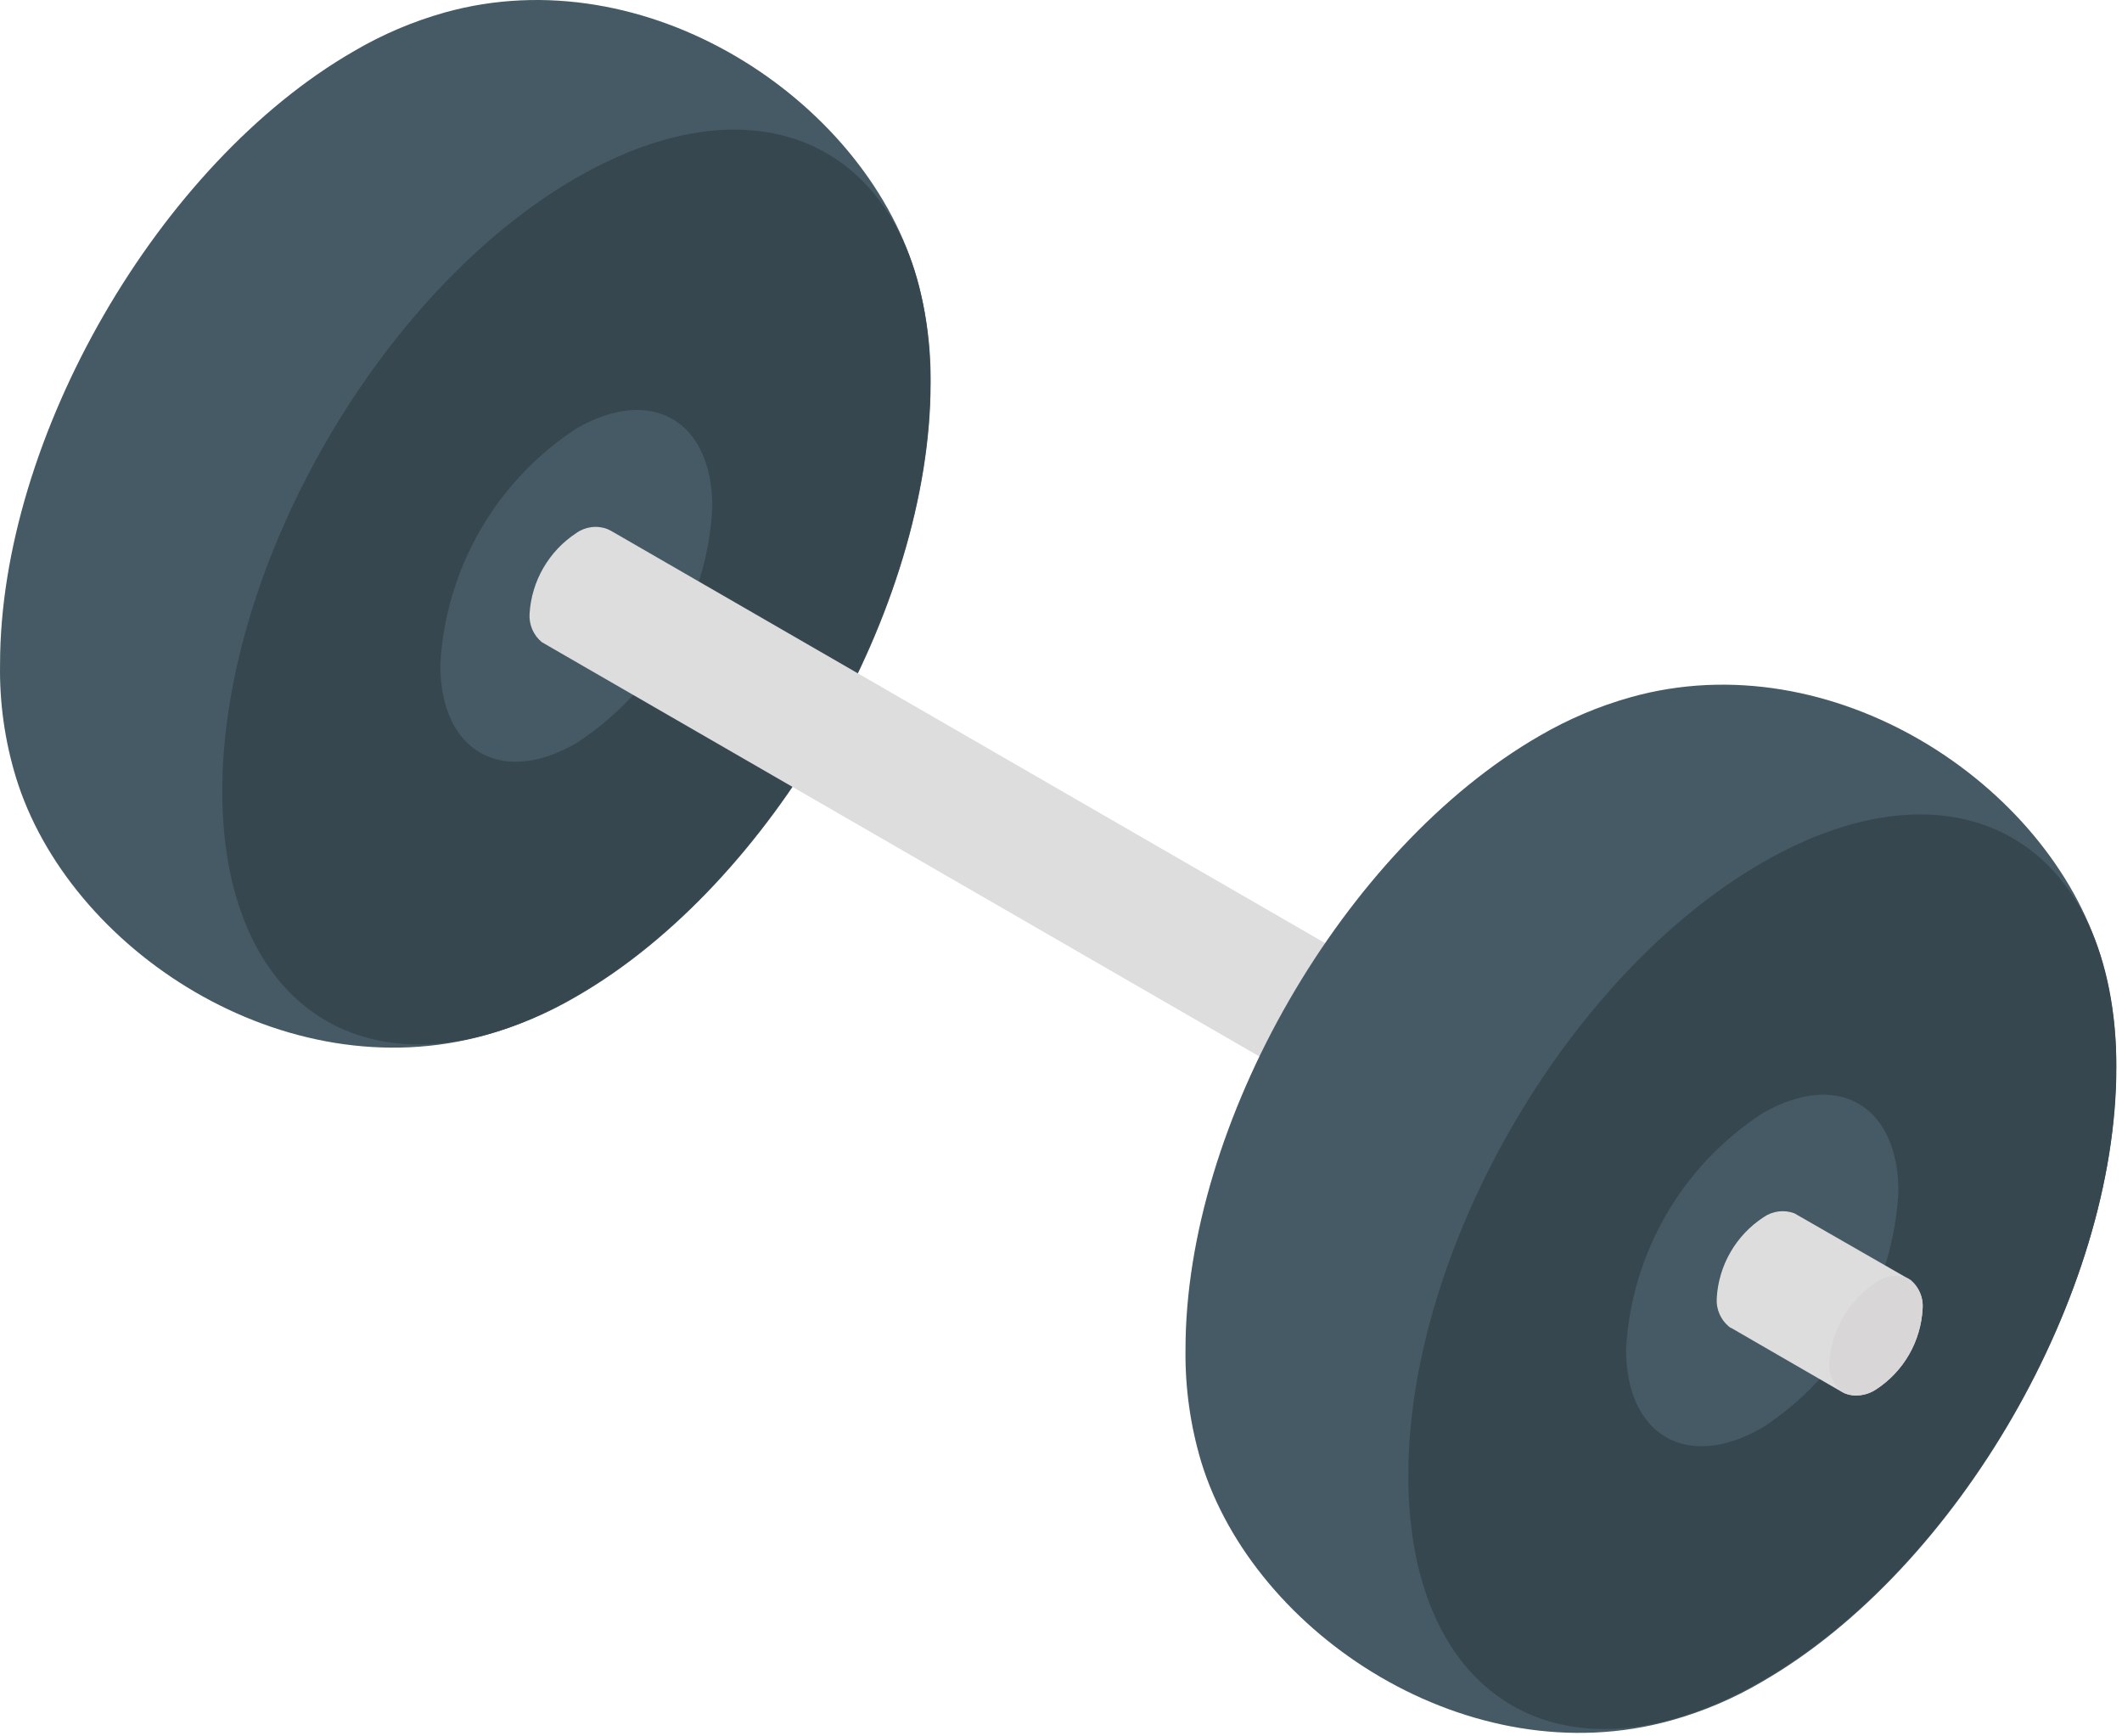
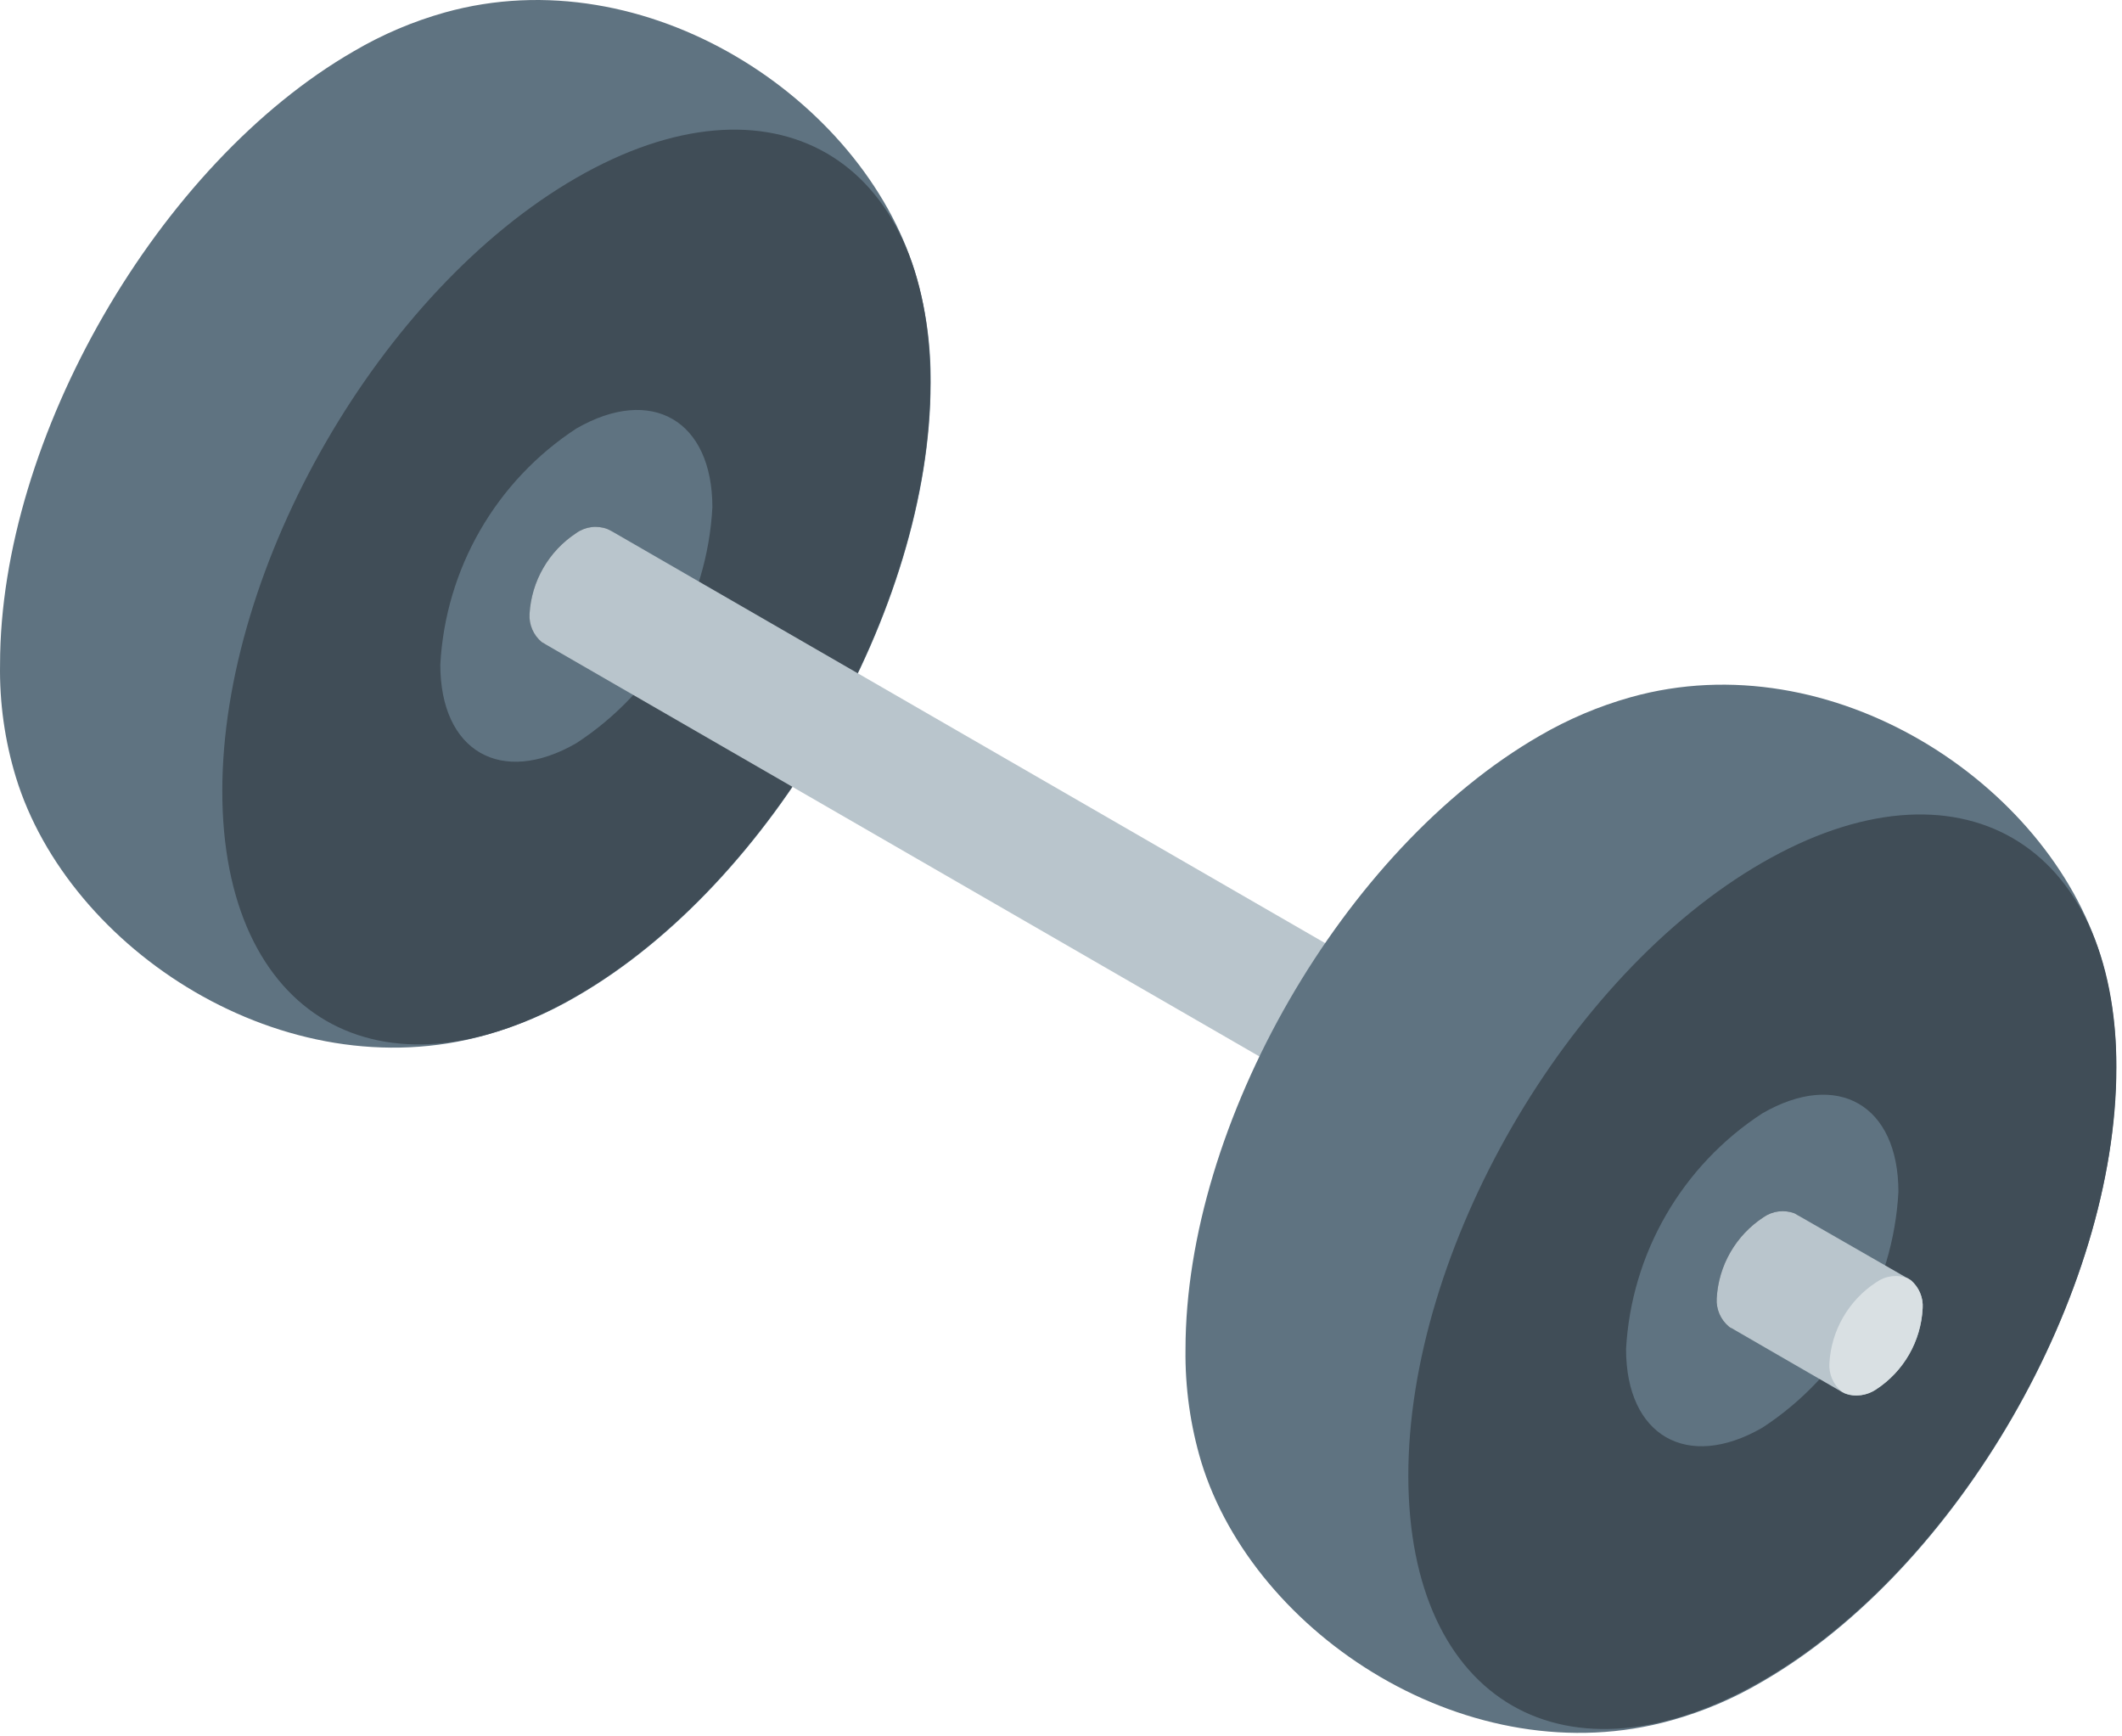
<svg xmlns="http://www.w3.org/2000/svg" width="280" height="229" viewBox="0 0 280 229" fill="none">
-   <path d="M120.718 35.838C113.731 13.056 85.3 -5.786 58.69 1.647C54.499 2.823 50.477 4.534 46.723 6.738C20.893 21.604 0.007 57.84 0.007 87.645C-0.078 92.679 0.624 97.695 2.088 102.511C9.038 125.293 37.506 144.024 64.116 136.554C68.307 135.378 72.329 133.667 76.083 131.463C101.875 116.597 122.799 80.324 122.799 50.518C122.858 45.547 122.156 40.597 120.718 35.838Z" fill="#455A64" />
-   <path d="M76.048 131.426C101.84 116.56 122.764 80.287 122.764 50.481C122.764 20.675 101.84 8.597 76.048 23.463C50.256 38.328 29.332 74.564 29.332 104.37C29.332 134.176 50.256 146.329 76.048 131.426Z" fill="#37474F" />
-   <path d="M76.048 56.538C85.971 50.815 93.999 55.461 93.999 66.945C93.662 73.176 91.862 79.24 88.743 84.644C85.624 90.049 81.275 94.642 76.048 98.051C66.125 103.775 58.098 99.129 58.098 87.682C58.434 81.446 60.234 75.377 63.353 69.966C66.472 64.556 70.821 59.956 76.048 56.538Z" fill="#455A64" />
-   <path d="M82.175 73.746C82.063 75.881 81.449 77.959 80.384 79.812C79.318 81.665 77.831 83.241 76.043 84.412C75.454 84.837 74.769 85.109 74.05 85.207C73.33 85.304 72.598 85.222 71.918 84.97L71.472 84.71C70.933 84.258 70.508 83.687 70.231 83.041C69.953 82.396 69.831 81.694 69.874 80.993C69.998 78.857 70.621 76.78 71.693 74.928C72.764 73.076 74.254 71.5 76.043 70.327C76.634 69.906 77.32 69.638 78.04 69.547C78.76 69.456 79.491 69.545 80.168 69.806L80.614 70.029C81.148 70.483 81.567 71.056 81.838 71.701C82.109 72.347 82.225 73.047 82.175 73.746Z" fill="#37474F" />
-   <path d="M180.884 130.719C180.769 132.853 180.154 134.93 179.089 136.783C178.024 138.636 176.538 140.212 174.752 141.386C173.953 141.901 173.027 142.184 172.076 142.203C171.354 142.189 170.649 141.984 170.032 141.609L71.918 84.97L71.472 84.71C70.933 84.258 70.508 83.687 70.231 83.041C69.953 82.396 69.831 81.694 69.874 80.993C69.998 78.857 70.621 76.78 71.693 74.928C72.764 73.076 74.254 71.5 76.043 70.327C76.634 69.906 77.32 69.638 78.04 69.547C78.76 69.456 79.491 69.545 80.168 69.806L80.614 70.029L178.728 126.668C179.433 127.072 180.009 127.667 180.39 128.383C180.771 129.1 180.943 129.91 180.884 130.719Z" fill="#DDDDDD" />
-   <path d="M277.176 126.148C270.226 103.366 241.758 84.524 215.148 91.994C210.947 93.176 206.914 94.887 203.144 97.085C177.352 111.951 156.428 148.224 156.428 178.03C156.362 183.062 157.064 188.075 158.509 192.896C165.496 215.678 193.927 234.409 220.537 226.976C224.731 225.809 228.755 224.097 232.504 221.884C258.296 207.018 279.22 170.746 279.22 140.977C279.306 135.958 278.616 130.956 277.176 126.148Z" fill="#455A64" />
-   <path d="M232.544 221.735C258.336 206.87 279.26 170.597 279.26 140.828C279.26 111.059 258.336 98.944 232.544 113.809C206.752 128.675 185.791 164.948 185.828 194.754C185.865 224.56 206.715 236.638 232.544 221.735Z" fill="#37474F" />
-   <path d="M232.546 146.886C242.469 141.163 250.497 145.771 250.497 157.255C250.161 163.486 248.36 169.55 245.241 174.955C242.122 180.36 237.773 184.953 232.546 188.362C222.623 194.085 214.559 189.44 214.559 177.993C214.902 171.759 216.709 165.694 219.835 160.29C222.96 154.885 227.315 150.293 232.546 146.886Z" fill="#455A64" />
-   <path d="M238.823 164.056C238.708 166.19 238.093 168.267 237.028 170.12C235.963 171.972 234.478 173.549 232.691 174.722C232.102 175.146 231.418 175.419 230.698 175.516C229.979 175.614 229.246 175.532 228.566 175.279C228.401 175.223 228.25 175.135 228.12 175.019C227.582 174.568 227.157 173.996 226.879 173.351C226.602 172.706 226.479 172.004 226.522 171.303C226.638 169.16 227.257 167.074 228.329 165.215C229.401 163.355 230.895 161.774 232.691 160.599C233.279 160.187 233.959 159.925 234.671 159.834C235.383 159.743 236.107 159.828 236.779 160.079L237.225 160.339C237.77 160.785 238.2 161.355 238.478 162.002C238.757 162.649 238.875 163.353 238.823 164.056Z" fill="#37474F" />
-   <path d="M253.689 172.678C253.577 174.808 252.963 176.881 251.898 178.728C250.832 180.575 249.345 182.144 247.557 183.307C246.758 183.822 245.832 184.105 244.881 184.125C244.156 184.13 243.446 183.923 242.837 183.53L228.566 175.279C228.401 175.223 228.25 175.135 228.12 175.019C227.582 174.568 227.157 173.996 226.879 173.351C226.602 172.706 226.479 172.004 226.522 171.303C226.638 169.16 227.257 167.074 228.329 165.215C229.401 163.355 230.895 161.774 232.691 160.599C233.279 160.187 233.959 159.925 234.671 159.834C235.383 159.743 236.107 159.828 236.779 160.079L237.225 160.339L251.534 168.553C252.247 168.965 252.828 169.572 253.21 170.303C253.592 171.033 253.758 171.857 253.689 172.678Z" fill="#DDDDDD" />
-   <path d="M253.693 172.604C253.584 174.744 252.971 176.829 251.906 178.688C250.841 180.548 249.352 182.13 247.561 183.307C246.966 183.72 246.28 183.982 245.562 184.073C244.844 184.163 244.114 184.079 243.435 183.827L242.989 183.567C242.447 183.12 242.019 182.549 241.741 181.902C241.463 181.256 241.343 180.553 241.391 179.851C241.513 177.714 242.135 175.636 243.207 173.784C244.278 171.931 245.77 170.356 247.561 169.185C248.15 168.76 248.834 168.487 249.554 168.39C250.273 168.293 251.005 168.374 251.686 168.627L252.132 168.887C252.666 169.341 253.085 169.913 253.356 170.559C253.627 171.205 253.743 171.905 253.693 172.604Z" fill="#D8D6D6" />
+   <path d="M120.718 35.838C113.731 13.056 85.3 -5.786 58.69 1.647C54.499 2.823 50.477 4.534 46.723 6.738C20.893 21.604 0.007 57.84 0.007 87.645C-0.078 92.679 0.624 97.695 2.088 102.511C9.038 125.293 37.506 144.024 64.116 136.554C68.307 135.378 72.329 133.667 76.083 131.463C101.875 116.597 122.799 80.324 122.799 50.518C122.858 45.547 122.156 40.597 120.718 35.838Z" fill="#5F7381" />
+   <path d="M76.048 131.426C101.84 116.56 122.764 80.287 122.764 50.481C122.764 20.675 101.84 8.597 76.048 23.463C50.256 38.328 29.332 74.564 29.332 104.37C29.332 134.176 50.256 146.329 76.048 131.426Z" fill="#404D57" />
+   <path d="M76.049 56.538C85.972 50.815 94 55.461 94 66.944C93.663 73.175 91.863 79.239 88.744 84.644C85.625 90.049 81.276 94.642 76.049 98.051C66.126 103.774 58.099 99.129 58.099 87.682C58.435 81.446 60.235 75.377 63.354 69.966C66.473 64.555 70.822 59.955 76.049 56.538Z" fill="#5F7381" />
+   <path d="M82.175 73.746C82.063 75.88 81.449 77.958 80.384 79.811C79.318 81.665 77.831 83.241 76.043 84.412C75.454 84.836 74.769 85.109 74.05 85.206C73.33 85.303 72.598 85.222 71.918 84.969L71.472 84.709C70.933 84.257 70.508 83.686 70.231 83.041C69.953 82.395 69.831 81.694 69.874 80.993C69.998 78.857 70.621 76.78 71.693 74.927C72.764 73.075 74.254 71.5 76.043 70.326C76.634 69.905 77.32 69.637 78.04 69.546C78.76 69.455 79.491 69.545 80.168 69.806L80.614 70.029C81.148 70.482 81.567 71.055 81.838 71.701C82.109 72.346 82.225 73.047 82.175 73.746Z" fill="#404D57" />
+   <path d="M180.884 130.719C180.769 132.853 180.154 134.93 179.089 136.783C178.024 138.635 176.538 140.212 174.752 141.385C173.953 141.9 173.027 142.183 172.076 142.203C171.354 142.188 170.649 141.983 170.032 141.608L71.918 84.969L71.472 84.709C70.933 84.257 70.508 83.686 70.231 83.041C69.953 82.395 69.831 81.694 69.874 80.993C69.998 78.857 70.621 76.78 71.693 74.927C72.764 73.075 74.254 71.5 76.043 70.326C76.634 69.905 77.32 69.637 78.04 69.546C78.76 69.455 79.491 69.545 80.168 69.806L80.614 70.029L178.728 126.668C179.433 127.072 180.009 127.666 180.39 128.383C180.771 129.099 180.943 129.909 180.884 130.719Z" fill="#B9C5CC" />
+   <path d="M277.177 126.148C270.227 103.367 241.759 84.524 215.149 91.994C210.948 93.176 206.915 94.887 203.145 97.086C177.353 111.952 156.429 148.224 156.429 178.03C156.363 183.062 157.065 188.075 158.51 192.896C165.497 215.678 193.928 234.409 220.538 226.976C224.732 225.809 228.756 224.097 232.505 221.884C258.297 207.019 279.221 170.746 279.221 140.977C279.307 135.958 278.617 130.957 277.177 126.148Z" fill="#5F7381" />
+   <path d="M232.546 221.735C258.338 206.87 279.262 170.597 279.262 140.828C279.262 111.059 258.338 98.944 232.546 113.809C206.754 128.675 185.793 164.948 185.83 194.754C185.867 224.56 206.717 236.638 232.546 221.735Z" fill="#404D57" />
+   <path d="M232.547 146.887C242.47 141.163 250.498 145.772 250.498 157.256C250.162 163.487 248.361 169.551 245.242 174.955C242.123 180.36 237.774 184.953 232.547 188.362C222.624 194.086 214.56 189.44 214.56 177.993C214.903 171.76 216.71 165.695 219.836 160.29C222.961 154.886 227.316 150.294 232.547 146.887Z" fill="#5F7381" />
+   <path d="M238.825 164.056C238.71 166.19 238.095 168.267 237.03 170.12C235.965 171.973 234.479 173.549 232.693 174.722C232.104 175.147 231.42 175.419 230.7 175.517C229.981 175.614 229.248 175.533 228.568 175.28C228.403 175.224 228.252 175.135 228.122 175.02C227.584 174.568 227.159 173.997 226.881 173.351C226.604 172.706 226.481 172.004 226.524 171.303C226.64 169.16 227.259 167.074 228.331 165.215C229.403 163.356 230.897 161.775 232.693 160.6C233.281 160.188 233.961 159.925 234.673 159.834C235.385 159.744 236.109 159.828 236.781 160.079L237.227 160.339C237.772 160.785 238.202 161.356 238.48 162.003C238.759 162.649 238.877 163.354 238.825 164.056Z" fill="#404D57" />
+   <path d="M253.691 172.678C253.579 174.808 252.965 176.881 251.9 178.728C250.834 180.575 249.347 182.144 247.559 183.307C246.76 183.823 245.834 184.106 244.883 184.125C244.158 184.13 243.448 183.924 242.839 183.53L228.568 175.28C228.403 175.224 228.252 175.135 228.122 175.02C227.584 174.568 227.159 173.997 226.881 173.351C226.604 172.706 226.481 172.004 226.524 171.303C226.64 169.16 227.259 167.074 228.331 165.215C229.403 163.356 230.897 161.775 232.693 160.6C233.281 160.188 233.961 159.925 234.673 159.834C235.385 159.744 236.109 159.828 236.781 160.079L237.227 160.339L251.536 168.553C252.249 168.966 252.83 169.572 253.212 170.303C253.593 171.033 253.76 171.857 253.691 172.678Z" fill="#B9C5CC" />
+   <path d="M253.693 172.604C253.584 174.744 252.971 176.829 251.906 178.688C250.841 180.548 249.352 182.131 247.561 183.307C246.966 183.72 246.28 183.982 245.562 184.073C244.844 184.164 244.114 184.079 243.435 183.828L242.989 183.567C242.447 183.12 242.019 182.549 241.741 181.903C241.463 181.256 241.343 180.553 241.391 179.851C241.513 177.714 242.135 175.636 243.207 173.784C244.278 171.931 245.77 170.356 247.561 169.185C248.15 168.76 248.834 168.488 249.554 168.39C250.273 168.293 251.005 168.375 251.686 168.627L252.132 168.888C252.666 169.341 253.085 169.914 253.356 170.559C253.627 171.205 253.743 171.905 253.693 172.604Z" fill="#D9E0E3" />
</svg>
